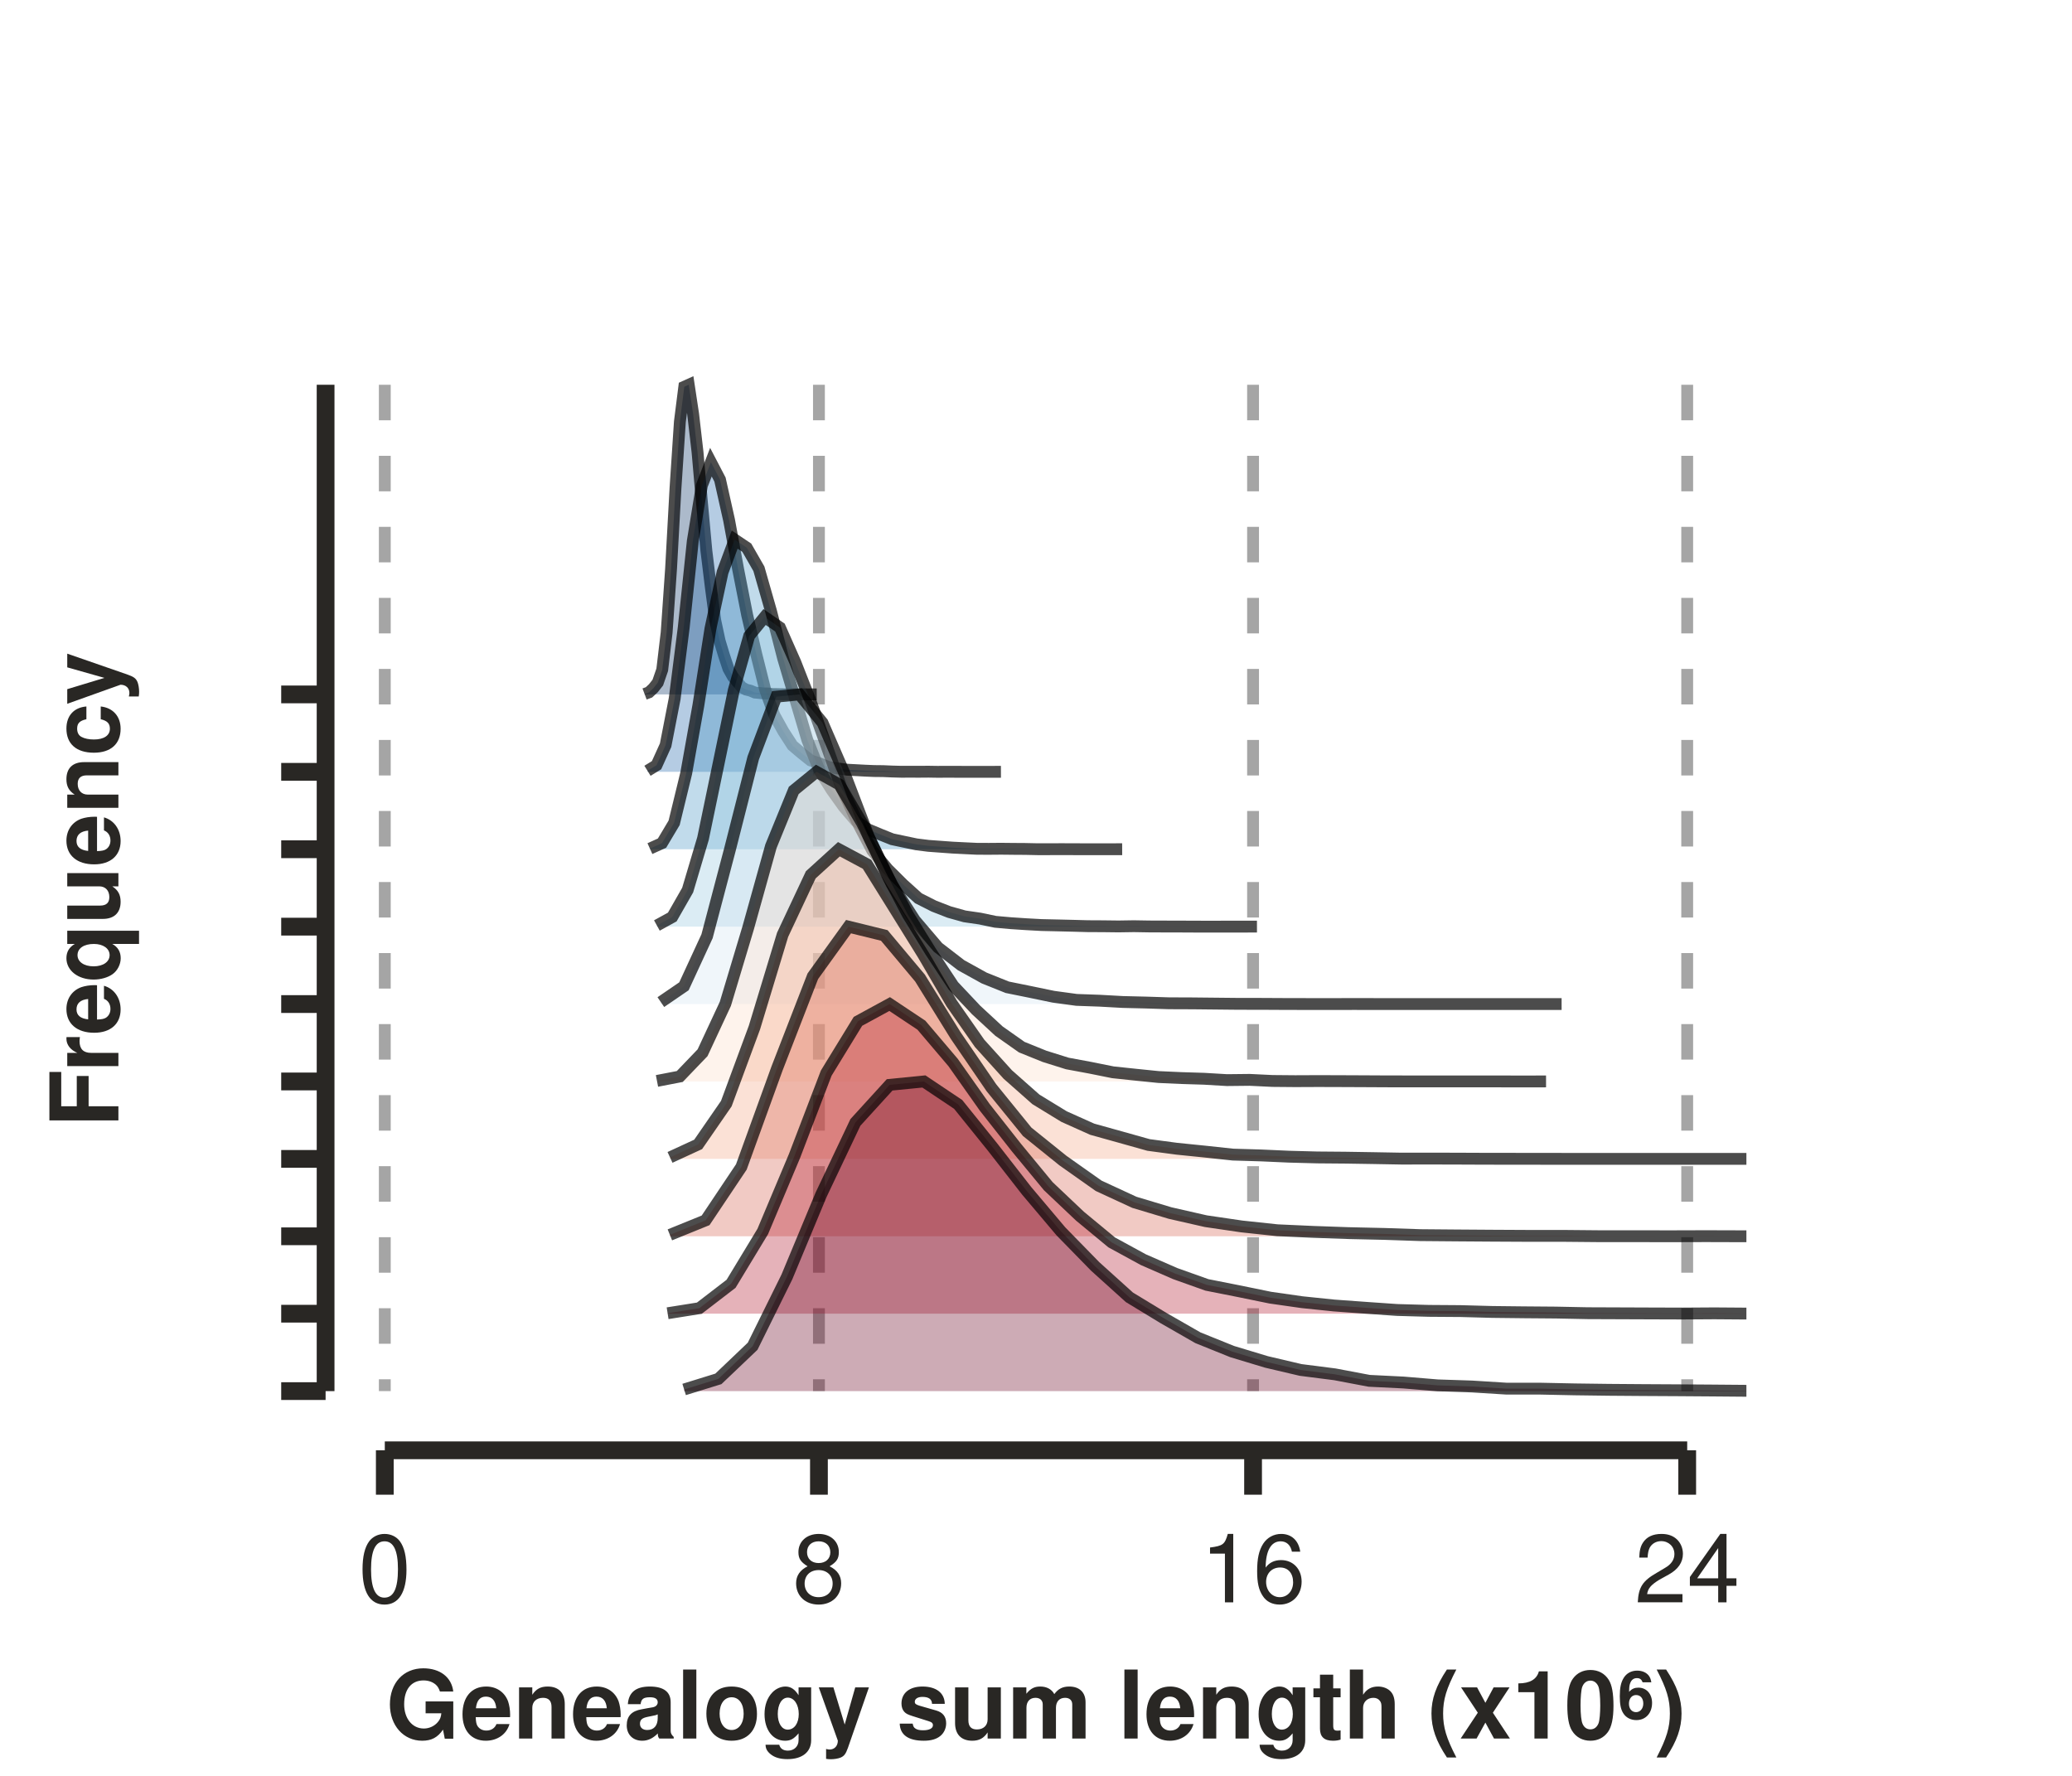
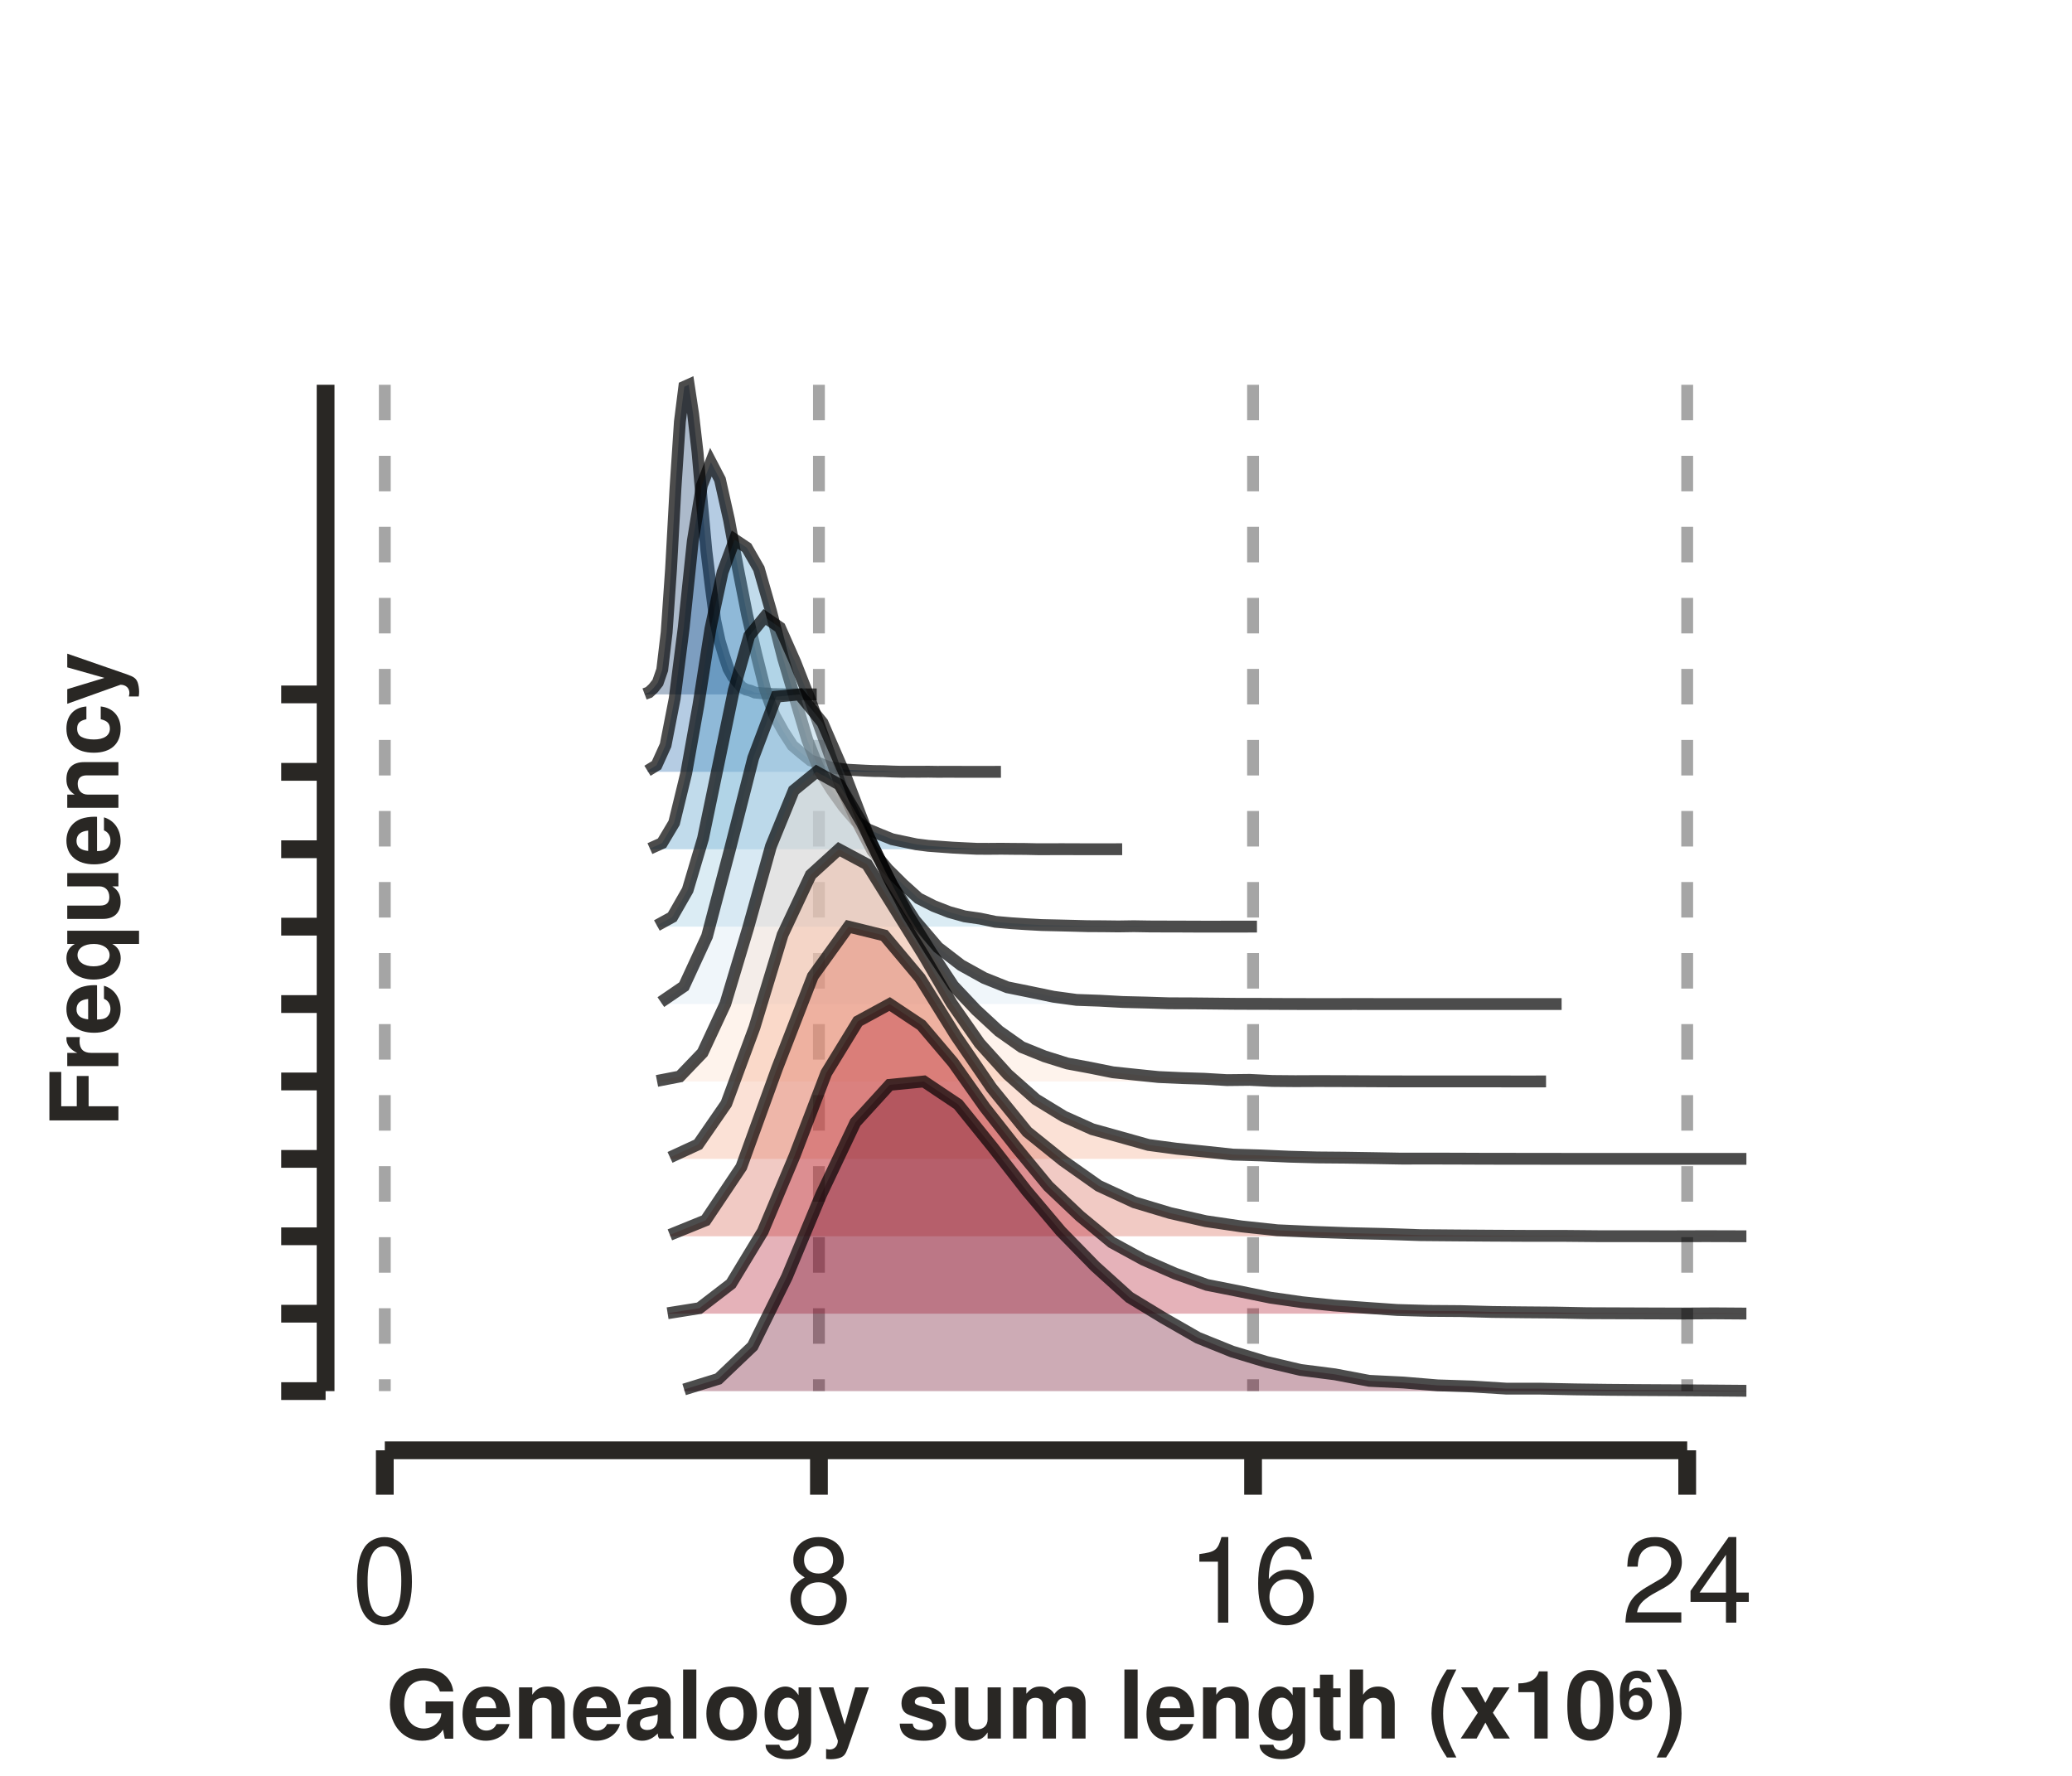
- <svg xmlns="http://www.w3.org/2000/svg" class="toyplot-canvas-Canvas" width="350.0px" height="300.0px" viewBox="0 0 350.0 300.0" preserveAspectRatio="xMidYMid meet" style="background-color:transparent;border-color:#292724;border-style:none;border-width:1.0;fill:rgb(16.1%,15.3%,14.1%);fill-opacity:1.0;font-family:Helvetica;font-size:12px;opacity:1.0;stroke:rgb(16.1%,15.3%,14.1%);stroke-opacity:1.0;stroke-width:1.0" id="ta018a7410d554aa799cc22dbbeb5577a">
-   <g class="toyplot-coordinates-Cartesian" id="t2d509d8954044d848f72946ebfb91af5">
-     <clipPath id="t8369600b3b5548fbbb907ca82327df27">
+ <svg xmlns="http://www.w3.org/2000/svg" class="toyplot-canvas-Canvas" width="350.0px" height="300.0px" viewBox="0 0 350.0 300.0" preserveAspectRatio="xMidYMid meet" style="background-color:transparent;border-color:#292724;border-style:none;border-width:1.0;fill:rgb(16.1%,15.3%,14.1%);fill-opacity:1.0;font-family:Helvetica;font-size:12px;opacity:1.0;stroke:rgb(16.1%,15.3%,14.1%);stroke-opacity:1.0;stroke-width:1.0" id="te76334c9f52c4c71bff9ad24a5b16929">
+   <g class="toyplot-coordinates-Cartesian" id="tdc1c8a54875343c0af5483afcca432bc">
+     <clipPath id="tb8667db8bf0b433288ebdcbaad4f9604">
      <rect x="55.0" y="55.0" width="240.0" height="190.0" />
    </clipPath>
-     <g clip-path="url(#t8369600b3b5548fbbb907ca82327df27)">
-       <g class="toyplot-mark-AxisLines" style="stroke:rgb(50.2%,50.2%,50.2%);stroke-dasharray:6,6;stroke-opacity:0.7;stroke-width:2" id="t0b4e5a35a5f045ce9e586169f22eb925">
+     <g clip-path="url(#tb8667db8bf0b433288ebdcbaad4f9604)">
+       <g class="toyplot-mark-AxisLines" style="stroke:rgb(50.2%,50.2%,50.2%);stroke-dasharray:6,6;stroke-opacity:0.7;stroke-width:2" id="t400945a6e9184f618d3f9d28ee2d3834">
        <g class="toyplot-Series">
          <line class="toyplot-Datum" x1="65.0" x2="65.0" y1="65.0" y2="235.0" style="opacity:1.0;stroke:rgb(50.2%,50.2%,50.2%);stroke-dasharray:6,6;stroke-opacity:0.7;stroke-width:2" />
          <line class="toyplot-Datum" x1="138.333" x2="138.333" y1="65.0" y2="235.0" style="opacity:1.0;stroke:rgb(50.2%,50.2%,50.2%);stroke-dasharray:6,6;stroke-opacity:0.7;stroke-width:2" />
          <line class="toyplot-Datum" x1="211.667" x2="211.667" y1="65.0" y2="235.0" style="opacity:1.0;stroke:rgb(50.2%,50.2%,50.2%);stroke-dasharray:6,6;stroke-opacity:0.7;stroke-width:2" />
          <line class="toyplot-Datum" x1="285.0" x2="285.0" y1="65.0" y2="235.0" style="opacity:1.0;stroke:rgb(50.2%,50.2%,50.2%);stroke-dasharray:6,6;stroke-opacity:0.7;stroke-width:2" />
        </g>
      </g>
-       <g class="toyplot-mark-FillBoundaries" style="fill:rgb(2%,18.8%,38%);fill-opacity:0.33;stroke:none" id="t0508e730e3494fa082752f9eaf20464d">
+       <g class="toyplot-mark-FillBoundaries" style="fill:rgb(2%,18.8%,38%);fill-opacity:0.33;stroke:none" id="t99be237b8ae242228d35fdd184850da4">
        <polygon points="108.88,117.308 109.626,117.308 110.372,117.308 111.117,117.308 111.863,117.308 112.609,117.308 113.354,117.308 114.1,117.308 114.846,117.308 115.591,117.308 116.337,117.308 117.083,117.308 117.829,117.308 118.574,117.308 119.32,117.308 120.066,117.308 120.811,117.308 121.557,117.308 122.303,117.308 123.048,117.308 123.794,117.308 124.54,117.308 125.285,117.308 126.031,117.308 126.777,117.308 127.522,117.308 128.268,117.308 129.014,117.308 129.76,117.308 130.505,117.308 131.251,117.308 131.997,117.308 132.742,117.308 133.488,117.308 134.234,117.308 134.979,117.308 135.725,117.308 136.471,117.308 137.216,117.308 137.962,117.308 137.962,117.299 137.216,117.303 136.471,117.299 135.725,117.291 134.979,117.308 134.234,117.291 133.488,117.299 132.742,117.282 131.997,117.278 131.251,117.261 130.505,117.256 129.76,117.153 129.014,117.14 128.268,117.067 127.522,116.995 126.777,116.681 126.031,116.497 125.285,116.085 124.54,115.206 123.794,114.301 123.048,112.971 122.303,110.728 121.557,108.257 120.811,104.766 120.066,99.138 119.32,93.022 118.574,84.932 117.829,76.405 117.083,69.937 116.337,65.0 115.591,65.335 114.846,71.232 114.1,82.526 113.354,96.089 112.609,106.846 111.863,113.147 111.117,115.309 110.372,116.257 109.626,116.956 108.88,117.235" style="fill:rgb(2%,18.8%,38%);fill-opacity:0.33;opacity:1.0;stroke:none" />
      </g>
-       <g class="toyplot-mark-Plot" style="fill:none;stroke-opacity:0.7" id="t7da5aa7fe13542c78662f3578145e222">
+       <g class="toyplot-mark-Plot" style="fill:none;stroke-opacity:0.7" id="t475fa26ded2d456e98ae6df024d7528b">
        <g class="toyplot-Series">
          <path d="M 108.88 117.235 L 109.626 116.956 L 110.372 116.257 L 111.117 115.309 L 111.863 113.147 L 112.609 106.846 L 113.354 96.089 L 114.1 82.526 L 114.846 71.232 L 115.591 65.335 L 116.337 65.0 L 117.083 69.937 L 117.829 76.405 L 118.574 84.932 L 119.32 93.022 L 120.066 99.138 L 120.811 104.766 L 121.557 108.257 L 122.303 110.728 L 123.048 112.971 L 123.794 114.301 L 124.54 115.206 L 125.285 116.085 L 126.031 116.497 L 126.777 116.681 L 127.522 116.995 L 128.268 117.067 L 129.014 117.14 L 129.76 117.153 L 130.505 117.256 L 131.251 117.261 L 131.997 117.278 L 132.742 117.282 L 133.488 117.299 L 134.234 117.291 L 134.979 117.308 L 135.725 117.291 L 136.471 117.299 L 137.216 117.303 L 137.962 117.299" style="stroke:rgb(0%,0%,0%);stroke-opacity:0.7;stroke-width:2.0" />
        </g>
      </g>
-       <g class="toyplot-mark-FillBoundaries" style="fill:rgb(12.9%,40%,67.5%);fill-opacity:0.33;stroke:none" id="tef113ad4e3f542f8aa9b9d07f500ecd9">
+       <g class="toyplot-mark-FillBoundaries" style="fill:rgb(12.9%,40%,67.5%);fill-opacity:0.33;stroke:none" id="t8df2c202c04d41628171eb18e5acab15">
        <polygon points="109.372,130.385 110.903,130.385 112.434,130.385 113.965,130.385 115.495,130.385 117.026,130.385 118.557,130.385 120.088,130.385 121.619,130.385 123.15,130.385 124.681,130.385 126.212,130.385 127.743,130.385 129.273,130.385 130.804,130.385 132.335,130.385 133.866,130.385 135.397,130.385 136.928,130.385 138.459,130.385 139.99,130.385 141.52,130.385 143.051,130.385 144.582,130.385 146.113,130.385 147.644,130.385 149.175,130.385 150.706,130.385 152.237,130.385 153.767,130.385 155.298,130.385 156.829,130.385 158.36,130.385 159.891,130.385 161.422,130.385 162.953,130.385 164.484,130.385 166.014,130.385 167.545,130.385 169.076,130.385 169.076,130.381 167.545,130.385 166.014,130.385 164.484,130.385 162.953,130.385 161.422,130.381 159.891,130.377 158.36,130.385 156.829,130.361 155.298,130.373 153.767,130.369 152.237,130.373 150.706,130.333 149.175,130.265 147.644,130.249 146.113,130.185 144.582,130.102 143.051,130.022 141.52,129.811 139.99,129.584 138.459,128.962 136.928,128.464 135.397,127.241 133.866,125.942 132.335,123.575 130.804,120.814 129.273,116.575 127.743,110.478 126.212,103.912 124.681,96.142 123.15,87.843 121.619,81.013 120.088,78.077 118.557,82.029 117.026,91.397 115.495,106.008 113.965,118.025 112.434,125.882 110.903,129.265 109.372,130.209" style="fill:rgb(12.9%,40%,67.5%);fill-opacity:0.33;opacity:1.0;stroke:none" />
      </g>
-       <g class="toyplot-mark-Plot" style="fill:none;stroke-opacity:0.7" id="t71e21618e442438f92b5f0c8e3437bb9">
+       <g class="toyplot-mark-Plot" style="fill:none;stroke-opacity:0.7" id="t6546a19a179e4907a6f6aacc8fee5c59">
        <g class="toyplot-Series">
          <path d="M 109.372 130.209 L 110.903 129.265 L 112.434 125.882 L 113.965 118.025 L 115.495 106.008 L 117.026 91.397 L 118.557 82.029 L 120.088 78.077 L 121.619 81.013 L 123.15 87.843 L 124.681 96.142 L 126.212 103.912 L 127.743 110.478 L 129.273 116.575 L 130.804 120.814 L 132.335 123.575 L 133.866 125.942 L 135.397 127.241 L 136.928 128.464 L 138.459 128.962 L 139.99 129.584 L 141.52 129.811 L 143.051 130.022 L 144.582 130.102 L 146.113 130.185 L 147.644 130.249 L 149.175 130.265 L 150.706 130.333 L 152.237 130.373 L 153.767 130.369 L 155.298 130.373 L 156.829 130.361 L 158.36 130.385 L 159.891 130.377 L 161.422 130.381 L 162.953 130.385 L 164.484 130.385 L 166.014 130.385 L 167.545 130.385 L 169.076 130.381" style="stroke:rgb(0%,0%,0%);stroke-opacity:0.7;stroke-width:2.0" />
        </g>
      </g>
-       <g class="toyplot-mark-FillBoundaries" style="fill:rgb(26.3%,57.6%,76.5%);fill-opacity:0.33;stroke:none" id="tfa089722a9d24f5cb5211466b81d1f34">
+       <g class="toyplot-mark-FillBoundaries" style="fill:rgb(26.3%,57.6%,76.5%);fill-opacity:0.33;stroke:none" id="te9686899cf3d4dc3a07b28d165637e56">
        <polygon points="109.783,143.462 111.828,143.462 113.874,143.462 115.919,143.462 117.965,143.462 120.01,143.462 122.056,143.462 124.101,143.462 126.147,143.462 128.192,143.462 130.237,143.462 132.283,143.462 134.328,143.462 136.374,143.462 138.419,143.462 140.465,143.462 142.51,143.462 144.556,143.462 146.601,143.462 148.647,143.462 150.692,143.462 152.738,143.462 154.783,143.462 156.828,143.462 158.874,143.462 160.919,143.462 162.965,143.462 165.01,143.462 167.056,143.462 169.101,143.462 171.147,143.462 173.192,143.462 175.238,143.462 177.283,143.462 179.328,143.462 181.374,143.462 183.419,143.462 185.465,143.462 187.51,143.462 189.556,143.462 189.556,143.457 187.51,143.462 185.465,143.462 183.419,143.462 181.374,143.457 179.328,143.448 177.283,143.457 175.238,143.457 173.192,143.413 171.147,143.4 169.101,143.378 167.056,143.395 165.01,143.387 162.965,143.29 160.919,143.188 158.874,143.039 156.828,142.889 154.783,142.633 152.738,142.202 150.692,141.77 148.647,140.951 146.601,140.092 144.556,138.677 142.51,136.285 140.465,133.422 138.419,130.153 136.374,124.999 134.328,118.101 132.283,111.202 130.237,103.237 128.192,96.088 126.147,92.524 124.101,91.154 122.056,96.665 120.01,106.18 117.965,119.176 115.919,130.603 113.874,138.999 111.828,142.431 109.783,143.356" style="fill:rgb(26.3%,57.6%,76.5%);fill-opacity:0.33;opacity:1.0;stroke:none" />
      </g>
-       <g class="toyplot-mark-Plot" style="fill:none;stroke-opacity:0.7" id="t8a5690c36a91445ab56aa29f55a9b9f9">
+       <g class="toyplot-mark-Plot" style="fill:none;stroke-opacity:0.7" id="tef77b5c709ef4767a06da430c539ac8c">
        <g class="toyplot-Series">
          <path d="M 109.783 143.356 L 111.828 142.431 L 113.874 138.999 L 115.919 130.603 L 117.965 119.176 L 120.01 106.18 L 122.056 96.665 L 124.101 91.154 L 126.147 92.524 L 128.192 96.088 L 130.237 103.237 L 132.283 111.202 L 134.328 118.101 L 136.374 124.999 L 138.419 130.153 L 140.465 133.422 L 142.51 136.285 L 144.556 138.677 L 146.601 140.092 L 148.647 140.951 L 150.692 141.77 L 152.738 142.202 L 154.783 142.633 L 156.828 142.889 L 158.874 143.039 L 160.919 143.188 L 162.965 143.29 L 165.01 143.387 L 167.056 143.395 L 169.101 143.378 L 171.147 143.4 L 173.192 143.413 L 175.238 143.457 L 177.283 143.457 L 179.328 143.448 L 181.374 143.457 L 183.419 143.462 L 185.465 143.462 L 187.51 143.462 L 189.556 143.457" style="stroke:rgb(0%,0%,0%);stroke-opacity:0.7;stroke-width:2.0" />
        </g>
      </g>
-       <g class="toyplot-mark-FillBoundaries" style="fill:rgb(57.3%,77.3%,87.1%);fill-opacity:0.33;stroke:none" id="tb4a3e5b3faaf49a19a905d36a87d7dfd">
+       <g class="toyplot-mark-FillBoundaries" style="fill:rgb(57.3%,77.3%,87.1%);fill-opacity:0.33;stroke:none" id="tfb2ade8c36f84415a99611f5349ca69b">
        <polygon points="110.96,156.538 113.56,156.538 116.159,156.538 118.758,156.538 121.357,156.538 123.956,156.538 126.555,156.538 129.154,156.538 131.753,156.538 134.352,156.538 136.951,156.538 139.55,156.538 142.149,156.538 144.748,156.538 147.348,156.538 149.947,156.538 152.546,156.538 155.145,156.538 157.744,156.538 160.343,156.538 162.942,156.538 165.541,156.538 168.14,156.538 170.739,156.538 173.338,156.538 175.937,156.538 178.536,156.538 181.136,156.538 183.735,156.538 186.334,156.538 188.933,156.538 191.532,156.538 194.131,156.538 196.73,156.538 199.329,156.538 201.928,156.538 204.527,156.538 207.126,156.538 209.725,156.538 212.324,156.538 212.324,156.53 209.725,156.534 207.126,156.534 204.527,156.538 201.928,156.534 199.329,156.521 196.73,156.516 194.131,156.507 191.532,156.463 188.933,156.503 186.334,156.472 183.735,156.459 181.136,156.388 178.536,156.326 175.937,156.268 173.338,156.126 170.739,155.954 168.14,155.723 165.541,155.178 162.942,154.801 160.343,154.075 157.744,153.064 155.145,151.748 152.546,149.404 149.947,146.821 147.348,143.692 144.748,138.738 142.149,133.119 139.55,125.838 136.951,118.531 134.352,111.893 131.753,106.017 129.154,104.231 126.555,107.417 123.956,116.581 121.357,129.108 118.758,141.631 116.159,150.366 113.56,154.912 110.96,156.343" style="fill:rgb(57.3%,77.3%,87.1%);fill-opacity:0.33;opacity:1.0;stroke:none" />
      </g>
-       <g class="toyplot-mark-Plot" style="fill:none;stroke-opacity:0.7" id="ta1a2b9f8605f4d2eb10e64ab04216b24">
+       <g class="toyplot-mark-Plot" style="fill:none;stroke-opacity:0.7" id="t732f672f47964833bacd64dea57d416e">
        <g class="toyplot-Series">
          <path d="M 110.96 156.343 L 113.56 154.912 L 116.159 150.366 L 118.758 141.631 L 121.357 129.108 L 123.956 116.581 L 126.555 107.417 L 129.154 104.231 L 131.753 106.017 L 134.352 111.893 L 136.951 118.531 L 139.55 125.838 L 142.149 133.119 L 144.748 138.738 L 147.348 143.692 L 149.947 146.821 L 152.546 149.404 L 155.145 151.748 L 157.744 153.064 L 160.343 154.075 L 162.942 154.801 L 165.541 155.178 L 168.14 155.723 L 170.739 155.954 L 173.338 156.126 L 175.937 156.268 L 178.536 156.326 L 181.136 156.388 L 183.735 156.459 L 186.334 156.472 L 188.933 156.503 L 191.532 156.463 L 194.131 156.507 L 196.73 156.516 L 199.329 156.521 L 201.928 156.534 L 204.527 156.538 L 207.126 156.534 L 209.725 156.534 L 212.324 156.53" style="stroke:rgb(0%,0%,0%);stroke-opacity:0.7;stroke-width:2.0" />
        </g>
      </g>
-       <g class="toyplot-mark-FillBoundaries" style="fill:rgb(82%,89.8%,94.1%);fill-opacity:0.33;stroke:none" id="t21458e810d5e436da5fb03771c0c70ec">
+       <g class="toyplot-mark-FillBoundaries" style="fill:rgb(82%,89.8%,94.1%);fill-opacity:0.33;stroke:none" id="t60d4b9e6767044b684d8aea1f43716eb">
        <polygon points="111.63,169.615 115.532,169.615 119.433,169.615 123.334,169.615 127.236,169.615 131.137,169.615 135.039,169.615 138.94,169.615 142.841,169.615 146.743,169.615 150.644,169.615 154.546,169.615 158.447,169.615 162.349,169.615 166.25,169.615 170.151,169.615 174.053,169.615 177.954,169.615 181.856,169.615 185.757,169.615 189.658,169.615 193.56,169.615 197.461,169.615 201.363,169.615 205.264,169.615 209.166,169.615 213.067,169.615 216.968,169.615 220.87,169.615 224.771,169.615 228.673,169.615 232.574,169.615 236.475,169.615 240.377,169.615 244.278,169.615 248.18,169.615 252.081,169.615 255.983,169.615 259.884,169.615 263.785,169.615 263.785,169.612 259.884,169.615 255.983,169.615 252.081,169.615 248.18,169.615 244.278,169.612 240.377,169.615 236.475,169.615 232.574,169.612 228.673,169.608 224.771,169.615 220.87,169.612 216.968,169.604 213.067,169.583 209.166,169.579 205.264,169.539 201.363,169.499 197.461,169.484 193.56,169.36 189.658,169.266 185.757,169.05 181.856,168.912 177.954,168.38 174.053,167.571 170.151,166.78 166.25,165.216 162.349,163.055 158.447,160.048 154.546,155.471 150.644,149.402 146.743,141.326 142.841,131.106 138.94,122.097 135.039,117.308 131.137,117.687 127.236,128.027 123.334,143.378 119.433,158.16 115.532,166.616 111.63,169.287" style="fill:rgb(82%,89.8%,94.1%);fill-opacity:0.33;opacity:1.0;stroke:none" />
      </g>
-       <g class="toyplot-mark-Plot" style="fill:none;stroke-opacity:0.7" id="t33e571fd68f544678cf0316866f6eaca">
+       <g class="toyplot-mark-Plot" style="fill:none;stroke-opacity:0.7" id="t3f56f84d26374263a226c9d5215b8ef6">
        <g class="toyplot-Series">
          <path d="M 111.63 169.287 L 115.532 166.616 L 119.433 158.16 L 123.334 143.378 L 127.236 128.027 L 131.137 117.687 L 135.039 117.308 L 138.94 122.097 L 142.841 131.106 L 146.743 141.326 L 150.644 149.402 L 154.546 155.471 L 158.447 160.048 L 162.349 163.055 L 166.25 165.216 L 170.151 166.78 L 174.053 167.571 L 177.954 168.38 L 181.856 168.912 L 185.757 169.05 L 189.658 169.266 L 193.56 169.36 L 197.461 169.484 L 201.363 169.499 L 205.264 169.539 L 209.166 169.579 L 213.067 169.583 L 216.968 169.604 L 220.87 169.612 L 224.771 169.615 L 228.673 169.608 L 232.574 169.612 L 236.475 169.615 L 240.377 169.615 L 244.278 169.612 L 248.18 169.615 L 252.081 169.615 L 255.983 169.615 L 259.884 169.615 L 263.785 169.612" style="stroke:rgb(0%,0%,0%);stroke-opacity:0.7;stroke-width:2.0" />
        </g>
      </g>
-       <g class="toyplot-mark-FillBoundaries" style="fill:rgb(99.2%,85.9%,78%);fill-opacity:0.33;stroke:none" id="t51f0f34bed90491b89b51d12a0257ed9">
+       <g class="toyplot-mark-FillBoundaries" style="fill:rgb(99.2%,85.9%,78%);fill-opacity:0.33;stroke:none" id="t4d44c68583d34a9aa902ea846193c730">
        <polygon points="110.976,182.692 114.827,182.692 118.678,182.692 122.528,182.692 126.379,182.692 130.23,182.692 134.081,182.692 137.932,182.692 141.782,182.692 145.633,182.692 149.484,182.692 153.335,182.692 157.186,182.692 161.036,182.692 164.887,182.692 168.738,182.692 172.589,182.692 176.44,182.692 180.29,182.692 184.141,182.692 187.992,182.692 191.843,182.692 195.694,182.692 199.544,182.692 203.395,182.692 207.246,182.692 211.097,182.692 214.948,182.692 218.798,182.692 222.649,182.692 226.5,182.692 230.351,182.692 234.202,182.692 238.052,182.692 241.903,182.692 245.754,182.692 249.605,182.692 253.456,182.692 257.306,182.692 261.157,182.692 261.157,182.684 257.306,182.692 253.456,182.684 249.605,182.684 245.754,182.684 241.903,182.684 238.052,182.68 234.202,182.675 230.351,182.654 226.5,182.637 222.649,182.625 218.798,182.642 214.948,182.608 211.097,182.422 207.246,182.464 203.395,182.235 199.544,182.117 195.694,181.943 191.843,181.55 187.992,181.144 184.141,180.369 180.29,179.654 176.44,178.448 172.589,176.891 168.738,174.179 164.887,170.616 161.036,166.533 157.186,160.711 153.335,154.469 149.484,147.098 145.633,139.08 141.782,132.534 137.932,130.385 134.081,133.524 130.23,142.947 126.379,156.746 122.528,169.575 118.678,177.839 114.827,181.855 110.976,182.599" style="fill:rgb(99.2%,85.9%,78%);fill-opacity:0.33;opacity:1.0;stroke:none" />
      </g>
-       <g class="toyplot-mark-Plot" style="fill:none;stroke-opacity:0.7" id="t7c5f4dd73ce84aaf8f1c753160cf0c14">
+       <g class="toyplot-mark-Plot" style="fill:none;stroke-opacity:0.7" id="tef151350bc104916a89d77e45dbfb643">
        <g class="toyplot-Series">
          <path d="M 110.976 182.599 L 114.827 181.855 L 118.678 177.839 L 122.528 169.575 L 126.379 156.746 L 130.23 142.947 L 134.081 133.524 L 137.932 130.385 L 141.782 132.534 L 145.633 139.08 L 149.484 147.098 L 153.335 154.469 L 157.186 160.711 L 161.036 166.533 L 164.887 170.616 L 168.738 174.179 L 172.589 176.891 L 176.44 178.448 L 180.29 179.654 L 184.141 180.369 L 187.992 181.144 L 191.843 181.55 L 195.694 181.943 L 199.544 182.117 L 203.395 182.235 L 207.246 182.464 L 211.097 182.422 L 214.948 182.608 L 218.798 182.642 L 222.649 182.625 L 226.5 182.637 L 230.351 182.654 L 234.202 182.675 L 238.052 182.68 L 241.903 182.684 L 245.754 182.684 L 249.605 182.684 L 253.456 182.684 L 257.306 182.692 L 261.157 182.684" style="stroke:rgb(0%,0%,0%);stroke-opacity:0.7;stroke-width:2.0" />
        </g>
      </g>
-       <g class="toyplot-mark-FillBoundaries" style="fill:rgb(95.7%,64.7%,51%);fill-opacity:0.33;stroke:none" id="td9e115be033d4779b124c588e6510cac">
+       <g class="toyplot-mark-FillBoundaries" style="fill:rgb(95.7%,64.7%,51%);fill-opacity:0.33;stroke:none" id="t1ab1fec9c2ff4811b40802c3d6034b1d">
        <polygon points="113.178,195.769 117.932,195.769 122.687,195.769 127.442,195.769 132.196,195.769 136.951,195.769 141.705,195.769 146.46,195.769 151.214,195.769 155.969,195.769 160.724,195.769 165.478,195.769 170.233,195.769 174.987,195.769 179.742,195.769 184.496,195.769 189.251,195.769 194.006,195.769 198.76,195.769 203.515,195.769 208.269,195.769 213.024,195.769 217.778,195.769 222.533,195.769 227.288,195.769 232.042,195.769 236.797,195.769 241.551,195.769 246.306,195.769 251.06,195.769 255.815,195.769 260.57,195.769 265.324,195.769 270.079,195.769 274.833,195.769 279.588,195.769 284.342,195.769 289.097,195.769 293.852,195.769 298.606,195.769 298.606,195.765 293.852,195.769 289.097,195.769 284.342,195.765 279.588,195.765 274.833,195.769 270.079,195.765 265.324,195.765 260.57,195.761 255.815,195.754 251.06,195.75 246.306,195.73 241.551,195.718 236.797,195.726 232.042,195.64 227.288,195.565 222.533,195.526 217.778,195.4 213.024,195.188 208.269,195.047 203.515,194.537 198.76,194.054 194.006,193.419 189.251,192.084 184.496,190.758 179.742,188.627 174.987,185.719 170.233,181.516 165.478,176.257 160.724,169.453 155.969,161.309 151.214,153.641 146.46,146.008 141.705,143.462 136.951,147.786 132.196,157.911 127.442,173.573 122.687,186.437 117.932,193.324 113.178,195.518" style="fill:rgb(95.7%,64.7%,51%);fill-opacity:0.33;opacity:1.0;stroke:none" />
      </g>
-       <g class="toyplot-mark-Plot" style="fill:none;stroke-opacity:0.7" id="t3dfa44e1f07a4fb08b844c42cab5d74a">
+       <g class="toyplot-mark-Plot" style="fill:none;stroke-opacity:0.7" id="tf2bf6f76c5b3457cb54d0894f225dcd8">
        <g class="toyplot-Series">
          <path d="M 113.178 195.518 L 117.932 193.324 L 122.687 186.437 L 127.442 173.573 L 132.196 157.911 L 136.951 147.786 L 141.705 143.462 L 146.46 146.008 L 151.214 153.641 L 155.969 161.309 L 160.724 169.453 L 165.478 176.257 L 170.233 181.516 L 174.987 185.719 L 179.742 188.627 L 184.496 190.758 L 189.251 192.084 L 194.006 193.419 L 198.76 194.054 L 203.515 194.537 L 208.269 195.047 L 213.024 195.188 L 217.778 195.4 L 222.533 195.526 L 227.288 195.565 L 232.042 195.64 L 236.797 195.726 L 241.551 195.718 L 246.306 195.73 L 251.06 195.75 L 255.815 195.754 L 260.57 195.761 L 265.324 195.765 L 270.079 195.765 L 274.833 195.769 L 279.588 195.765 L 284.342 195.765 L 289.097 195.769 L 293.852 195.769 L 298.606 195.765" style="stroke:rgb(0%,0%,0%);stroke-opacity:0.7;stroke-width:2.0" />
        </g>
      </g>
-       <g class="toyplot-mark-FillBoundaries" style="fill:rgb(83.9%,37.6%,30.2%);fill-opacity:0.33;stroke:none" id="t11a6978355904ff48292bb3ddead9486">
+       <g class="toyplot-mark-FillBoundaries" style="fill:rgb(83.9%,37.6%,30.2%);fill-opacity:0.33;stroke:none" id="t42f3990fd5504ce695a43240c84df393">
        <polygon points="113.154,208.846 119.19,208.846 125.226,208.846 131.262,208.846 137.298,208.846 143.334,208.846 149.37,208.846 155.406,208.846 161.442,208.846 167.478,208.846 173.514,208.846 179.55,208.846 185.586,208.846 191.622,208.846 197.658,208.846 203.694,208.846 209.73,208.846 215.766,208.846 221.802,208.846 227.838,208.846 233.874,208.846 239.91,208.846 245.946,208.846 251.982,208.846 258.018,208.846 264.054,208.846 270.09,208.846 276.126,208.846 282.162,208.846 288.198,208.846 294.234,208.846 300.27,208.846 306.306,208.846 312.342,208.846 318.378,208.846 324.414,208.846 330.45,208.846 336.486,208.846 342.522,208.846 348.558,208.846 348.558,208.843 342.522,208.846 336.486,208.846 330.45,208.846 324.414,208.846 318.378,208.843 312.342,208.843 306.306,208.846 300.27,208.846 294.234,208.843 288.198,208.825 282.162,208.843 276.126,208.832 270.09,208.832 264.054,208.776 258.018,208.776 251.982,208.745 245.946,208.703 239.91,208.651 233.874,208.448 227.838,208.312 221.802,208.1 215.766,207.827 209.73,207.182 203.694,206.296 197.658,204.922 191.622,203.111 185.586,200.32 179.55,196.057 173.514,191.197 167.478,183.767 161.442,174.951 155.406,165.218 149.37,158.021 143.334,156.538 137.298,164.922 131.262,180.474 125.226,197.135 119.19,206.153 113.154,208.605" style="fill:rgb(83.9%,37.6%,30.2%);fill-opacity:0.33;opacity:1.0;stroke:none" />
      </g>
-       <g class="toyplot-mark-Plot" style="fill:none;stroke-opacity:0.7" id="tc512bb70754347d3bb366f8a80989e58">
+       <g class="toyplot-mark-Plot" style="fill:none;stroke-opacity:0.7" id="t74123bc4b5cf42958daa4deb9e8b8e2c">
        <g class="toyplot-Series">
          <path d="M 113.154 208.605 L 119.19 206.153 L 125.226 197.135 L 131.262 180.474 L 137.298 164.922 L 143.334 156.538 L 149.37 158.021 L 155.406 165.218 L 161.442 174.951 L 167.478 183.767 L 173.514 191.197 L 179.55 196.057 L 185.586 200.32 L 191.622 203.111 L 197.658 204.922 L 203.694 206.296 L 209.73 207.182 L 215.766 207.827 L 221.802 208.1 L 227.838 208.312 L 233.874 208.448 L 239.91 208.651 L 245.946 208.703 L 251.982 208.745 L 258.018 208.776 L 264.054 208.776 L 270.09 208.832 L 276.126 208.832 L 282.162 208.843 L 288.198 208.825 L 294.234 208.843 L 300.27 208.846 L 306.306 208.846 L 312.342 208.843 L 318.378 208.843 L 324.414 208.846 L 330.45 208.846 L 336.486 208.846 L 342.522 208.846 L 348.558 208.843" style="stroke:rgb(0%,0%,0%);stroke-opacity:0.7;stroke-width:2.0" />
        </g>
      </g>
-       <g class="toyplot-mark-FillBoundaries" style="fill:rgb(69.8%,9.4%,16.9%);fill-opacity:0.33;stroke:none" id="t29664e696a0c46a2b9c36379fff290bc">
+       <g class="toyplot-mark-FillBoundaries" style="fill:rgb(69.8%,9.4%,16.9%);fill-opacity:0.33;stroke:none" id="t197ddec6bef342e5b5602c559f90cef2">
        <polygon points="112.773,221.923 118.131,221.923 123.49,221.923 128.848,221.923 134.206,221.923 139.565,221.923 144.923,221.923 150.281,221.923 155.64,221.923 160.998,221.923 166.356,221.923 171.714,221.923 177.073,221.923 182.431,221.923 187.789,221.923 193.148,221.923 198.506,221.923 203.864,221.923 209.223,221.923 214.581,221.923 219.939,221.923 225.298,221.923 230.656,221.923 236.014,221.923 241.373,221.923 246.731,221.923 252.089,221.923 257.447,221.923 262.806,221.923 268.164,221.923 273.522,221.923 278.881,221.923 284.239,221.923 289.597,221.923 294.956,221.923 300.314,221.923 305.672,221.923 311.031,221.923 316.389,221.923 321.747,221.923 321.747,221.919 316.389,221.919 311.031,221.919 305.672,221.915 300.314,221.889 294.956,221.902 289.597,221.863 284.239,221.897 278.881,221.88 273.522,221.859 268.164,221.838 262.806,221.731 257.447,221.688 252.089,221.628 246.731,221.483 241.373,221.445 236.014,221.295 230.656,220.923 225.298,220.534 219.939,219.979 214.581,219.214 209.223,218.116 203.864,217.056 198.506,215.146 193.148,212.805 187.789,209.882 182.431,205.451 177.073,200.38 171.714,193.885 166.356,187.083 160.998,179.49 155.64,173.183 150.281,169.615 144.923,172.534 139.565,181.28 134.206,195.282 128.848,208.024 123.49,216.873 118.131,220.992 112.773,221.846" style="fill:rgb(69.8%,9.4%,16.9%);fill-opacity:0.33;opacity:1.0;stroke:none" />
      </g>
-       <g class="toyplot-mark-Plot" style="fill:none;stroke-opacity:0.7" id="t67232932647d4488ba2ca790205b08ab">
+       <g class="toyplot-mark-Plot" style="fill:none;stroke-opacity:0.7" id="tafa2629585a4430f88af9e7155449230">
        <g class="toyplot-Series">
          <path d="M 112.773 221.846 L 118.131 220.992 L 123.49 216.873 L 128.848 208.024 L 134.206 195.282 L 139.565 181.28 L 144.923 172.534 L 150.281 169.615 L 155.64 173.183 L 160.998 179.49 L 166.356 187.083 L 171.714 193.885 L 177.073 200.38 L 182.431 205.451 L 187.789 209.882 L 193.148 212.805 L 198.506 215.146 L 203.864 217.056 L 209.223 218.116 L 214.581 219.214 L 219.939 219.979 L 225.298 220.534 L 230.656 220.923 L 236.014 221.295 L 241.373 221.445 L 246.731 221.483 L 252.089 221.628 L 257.447 221.688 L 262.806 221.731 L 268.164 221.838 L 273.522 221.859 L 278.881 221.88 L 284.239 221.897 L 289.597 221.863 L 294.956 221.902 L 300.314 221.889 L 305.672 221.915 L 311.031 221.919 L 316.389 221.919 L 321.747 221.919" style="stroke:rgb(0%,0%,0%);stroke-opacity:0.7;stroke-width:2.0" />
        </g>
      </g>
-       <g class="toyplot-mark-FillBoundaries" style="fill:rgb(40.4%,0%,12.2%);fill-opacity:0.33;stroke:none" id="tfb48766574e8402a9f468324b0733bd5">
+       <g class="toyplot-mark-FillBoundaries" style="fill:rgb(40.4%,0%,12.2%);fill-opacity:0.33;stroke:none" id="tae420ab9932644b18a9b57adcf974bad">
        <polygon points="115.564,235.0 121.35,235.0 127.135,235.0 132.921,235.0 138.707,235.0 144.492,235.0 150.278,235.0 156.063,235.0 161.849,235.0 167.635,235.0 173.42,235.0 179.206,235.0 184.992,235.0 190.777,235.0 196.563,235.0 202.348,235.0 208.134,235.0 213.92,235.0 219.705,235.0 225.491,235.0 231.276,235.0 237.062,235.0 242.848,235.0 248.633,235.0 254.419,235.0 260.205,235.0 265.99,235.0 271.776,235.0 277.561,235.0 283.347,235.0 289.133,235.0 294.918,235.0 300.704,235.0 306.489,235.0 312.275,235.0 318.061,235.0 323.846,235.0 329.632,235.0 335.418,235.0 341.203,235.0 341.203,234.991 335.418,235.0 329.632,234.991 323.846,234.991 318.061,234.982 312.275,234.955 306.489,234.973 300.704,234.951 294.918,234.947 289.133,234.898 283.347,234.857 277.561,234.826 271.776,234.782 265.99,234.706 260.205,234.586 254.419,234.581 248.633,234.22 242.848,234.029 237.062,233.548 231.276,233.262 225.491,232.166 219.705,231.427 213.92,230.068 208.134,228.321 202.348,225.987 196.563,222.672 190.777,219.156 184.992,213.934 179.206,208.013 173.42,201.16 167.635,193.738 161.849,186.564 156.063,182.692 150.278,183.263 144.492,189.612 138.707,201.811 132.921,215.712 127.135,227.421 121.35,232.933 115.564,234.724" style="fill:rgb(40.4%,0%,12.2%);fill-opacity:0.33;opacity:1.0;stroke:none" />
      </g>
-       <g class="toyplot-mark-Plot" style="fill:none;stroke-opacity:0.7" id="t0dfe87abc0d046f6ba8824522aa0655f">
+       <g class="toyplot-mark-Plot" style="fill:none;stroke-opacity:0.7" id="t4b7a34534f3841649427d3f7bff93522">
        <g class="toyplot-Series">
          <path d="M 115.564 234.724 L 121.35 232.933 L 127.135 227.421 L 132.921 215.712 L 138.707 201.811 L 144.492 189.612 L 150.278 183.263 L 156.063 182.692 L 161.849 186.564 L 167.635 193.738 L 173.42 201.16 L 179.206 208.013 L 184.992 213.934 L 190.777 219.156 L 196.563 222.672 L 202.348 225.987 L 208.134 228.321 L 213.92 230.068 L 219.705 231.427 L 225.491 232.166 L 231.276 233.262 L 237.062 233.548 L 242.848 234.029 L 248.633 234.22 L 254.419 234.581 L 260.205 234.586 L 265.99 234.706 L 271.776 234.782 L 277.561 234.826 L 283.347 234.857 L 289.133 234.898 L 294.918 234.947 L 300.704 234.951 L 306.489 234.973 L 312.275 234.955 L 318.061 234.982 L 323.846 234.991 L 329.632 234.991 L 335.418 235.0 L 341.203 234.991" style="stroke:rgb(0%,0%,0%);stroke-opacity:0.7;stroke-width:2.0" />
        </g>
      </g>
    </g>
-     <g class="toyplot-coordinates-Axis" id="tde1f753ce8914d718bb55c60447f73d1" transform="translate(65.0,235.0)translate(0,10.0)">
+     <g class="toyplot-coordinates-Axis" id="t25e8cbf6d99b48da9b7246e54e5ad683" transform="translate(65.0,235.0)translate(0,10.0)">
      <line x1="0" y1="0" x2="220.0" y2="0" style="stroke-width:3" />
      <g>
        <line x1="0.0" y1="7.5" x2="0.0" y2="0" style="stroke-width:3" />
        <line x1="73.333" y1="7.5" x2="73.333" y2="0" style="stroke-width:3" />
        <line x1="146.667" y1="7.5" x2="146.667" y2="0" style="stroke-width:3" />
        <line x1="220.0" y1="7.5" x2="220.0" y2="0" style="stroke-width:3" />
      </g>
      <g>
        <g transform="translate(0.0,12.0)">
-           <text x="-4.448" y="13.688" style="fill:rgb(16.1%,15.3%,14.1%);fill-opacity:1.0;font-family:helvetica;font-size:16.0px;font-weight:normal;stroke:none;vertical-align:baseline;white-space:pre">0</text>
+           <text x="-5.56" y="17.11" style="fill:rgb(16.1%,15.3%,14.1%);fill-opacity:1.0;font-family:helvetica;font-size:20.0px;font-weight:normal;stroke:none;vertical-align:baseline;white-space:pre">0</text>
        </g>
        <g transform="translate(73.33333,12.0)">
-           <text x="-4.448" y="13.688" style="fill:rgb(16.1%,15.3%,14.1%);fill-opacity:1.0;font-family:helvetica;font-size:16.0px;font-weight:normal;stroke:none;vertical-align:baseline;white-space:pre">8</text>
+           <text x="-5.56" y="17.11" style="fill:rgb(16.1%,15.3%,14.1%);fill-opacity:1.0;font-family:helvetica;font-size:20.0px;font-weight:normal;stroke:none;vertical-align:baseline;white-space:pre">8</text>
        </g>
        <g transform="translate(146.6667,12.0)">
-           <text x="-8.896" y="13.688" style="fill:rgb(16.1%,15.3%,14.1%);fill-opacity:1.0;font-family:helvetica;font-size:16.0px;font-weight:normal;stroke:none;vertical-align:baseline;white-space:pre">16</text>
+           <text x="-11.12" y="17.11" style="fill:rgb(16.1%,15.3%,14.1%);fill-opacity:1.0;font-family:helvetica;font-size:20.0px;font-weight:normal;stroke:none;vertical-align:baseline;white-space:pre">16</text>
        </g>
        <g transform="translate(220.0,12.0)">
-           <text x="-8.896" y="13.688" style="fill:rgb(16.1%,15.3%,14.1%);fill-opacity:1.0;font-family:helvetica;font-size:16.0px;font-weight:normal;stroke:none;vertical-align:baseline;white-space:pre">24</text>
+           <text x="-11.12" y="17.11" style="fill:rgb(16.1%,15.3%,14.1%);fill-opacity:1.0;font-family:helvetica;font-size:20.0px;font-weight:normal;stroke:none;vertical-align:baseline;white-space:pre">24</text>
        </g>
      </g>
      <g transform="translate(110.0,35.0)">
        <text x="-109.81" y="13.688" style="fill:rgb(16.1%,15.3%,14.1%);fill-opacity:1.0;font-family:helvetica;font-size:16.0px;font-weight:bold;stroke:none;vertical-align:baseline;white-space:pre">Genealogy sum length (x10</text>
        <text x="98.254" y="10.328" style="fill:rgb(16.1%,15.3%,14.1%);fill-opacity:1.0;font-family:helvetica;font-size:11.2px;font-weight:bold;stroke:none;vertical-align:baseline;white-space:pre">6</text>
        <text x="104.482" y="13.688" style="fill:rgb(16.1%,15.3%,14.1%);fill-opacity:1.0;font-family:helvetica;font-size:16.0px;font-weight:bold;stroke:none;vertical-align:baseline;white-space:pre">)</text>
      </g>
      <g class="toyplot-coordinates-Axis-coordinates" style="visibility:hidden" transform="">
        <line x1="0" x2="0" y1="-6.0" y2="9.0" style="stroke:rgb(43.9%,50.2%,56.5%);stroke-opacity:1.0;stroke-width:1.0" />
        <text x="0" y="-12.0" style="alignment-baseline:alphabetic;fill:rgb(43.9%,50.2%,56.5%);fill-opacity:1.0;font-size:10px;font-weight:normal;stroke:none;text-anchor:middle" />
      </g>
    </g>
-     <g class="toyplot-coordinates-Axis" id="tb8adcac79ec34fbbb4fc4dc544f0be51" transform="translate(65.0,235.0)rotate(-90.0)translate(0,-10.0)">
+     <g class="toyplot-coordinates-Axis" id="te8b1756cec494c01987f9376d7bf649c" transform="translate(65.0,235.0)rotate(-90.0)translate(0,-10.0)">
      <line x1="0" y1="0" x2="170.0" y2="0" style="stroke-width:3" />
      <g>
        <line x1="0.0" y1="-7.5" x2="0.0" y2="0" style="stroke-width:3" />
        <line x1="13.077" y1="-7.5" x2="13.077" y2="0" style="stroke-width:3" />
        <line x1="26.154" y1="-7.5" x2="26.154" y2="0" style="stroke-width:3" />
        <line x1="39.231" y1="-7.5" x2="39.231" y2="0" style="stroke-width:3" />
        <line x1="52.308" y1="-7.5" x2="52.308" y2="0" style="stroke-width:3" />
        <line x1="65.385" y1="-7.5" x2="65.385" y2="0" style="stroke-width:3" />
        <line x1="78.462" y1="-7.5" x2="78.462" y2="0" style="stroke-width:3" />
        <line x1="91.538" y1="-7.5" x2="91.538" y2="0" style="stroke-width:3" />
        <line x1="104.615" y1="-7.5" x2="104.615" y2="0" style="stroke-width:3" />
        <line x1="117.692" y1="-7.5" x2="117.692" y2="0" style="stroke-width:3" />
      </g>
      <g />
      <g transform="translate(85.0,-35.0)">
        <text x="-40.456" y="0.0" style="fill:rgb(16.1%,15.3%,14.1%);fill-opacity:1.0;font-family:helvetica;font-size:16.0px;font-weight:bold;stroke:none;vertical-align:baseline;white-space:pre">Frequency</text>
      </g>
      <g class="toyplot-coordinates-Axis-coordinates" style="visibility:hidden" transform="">
        <line x1="0" x2="0" y1="6.0" y2="-9.0" style="stroke:rgb(43.9%,50.2%,56.5%);stroke-opacity:1.0;stroke-width:1.0" />
        <text x="0" y="12.0" style="alignment-baseline:hanging;fill:rgb(43.9%,50.2%,56.5%);fill-opacity:1.0;font-size:10px;font-weight:normal;stroke:none;text-anchor:middle" />
      </g>
    </g>
  </g>
</svg>
